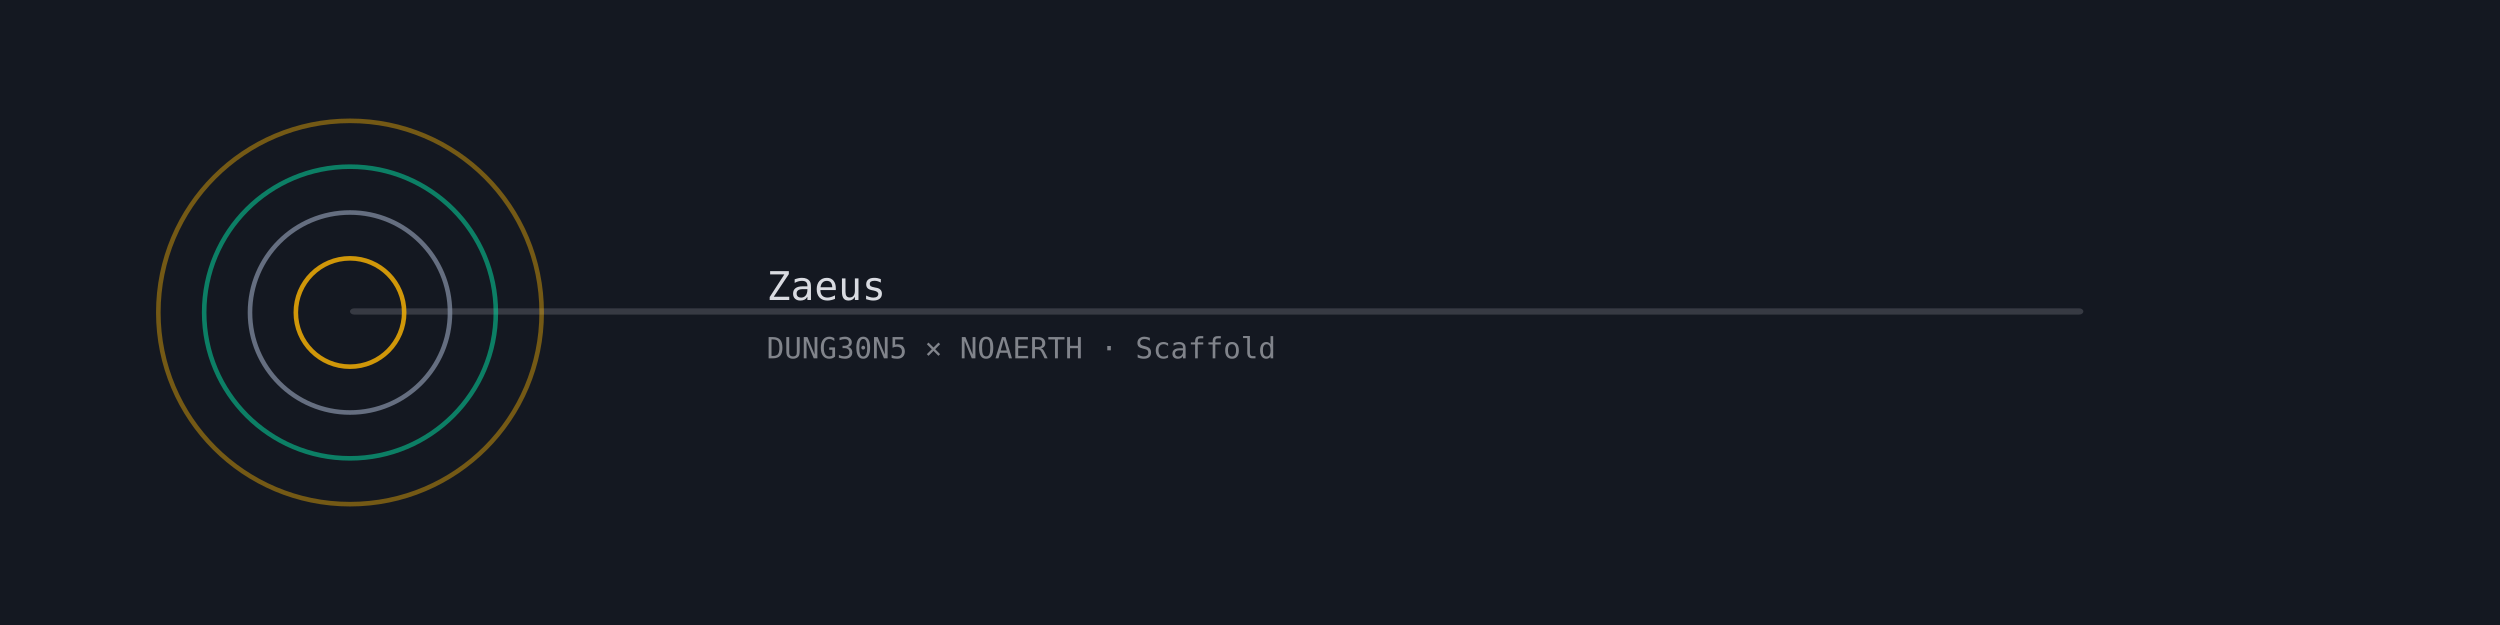
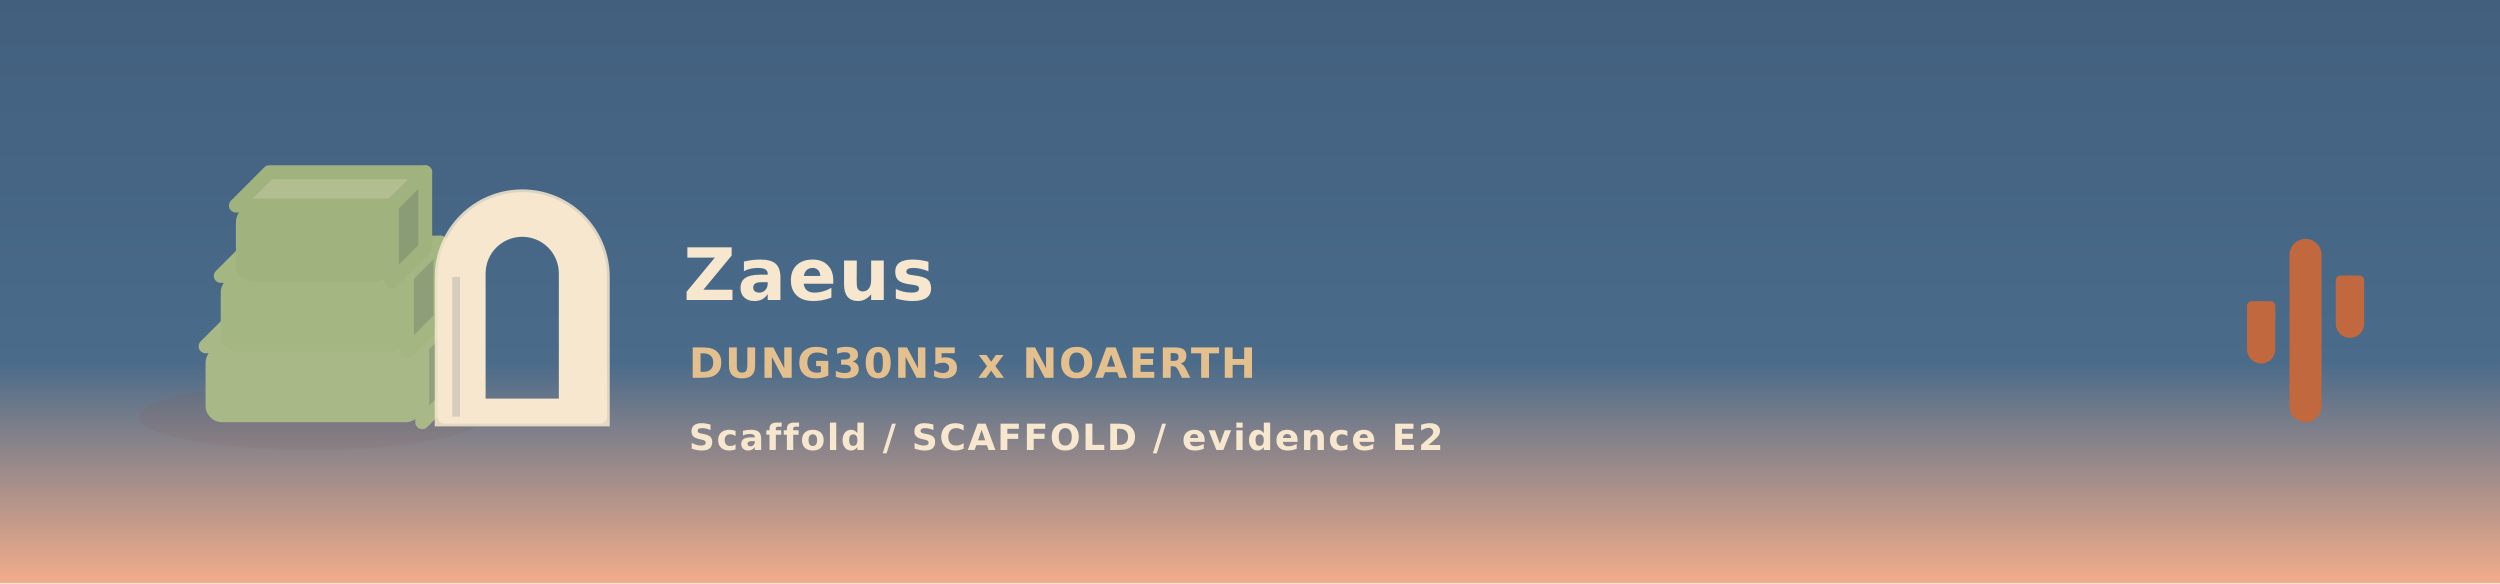
- <svg xmlns="http://www.w3.org/2000/svg" viewBox="0 0 1200 300" width="1200" height="300" role="img" aria-label="Zaeus identity object">
-   <rect width="1200" height="300" fill="#141821" />
-   <defs>
-     <linearGradient id="gft" x1="0" y1="0" x2="1" y2="1">
-       <stop offset="0%" stop-color="#ffb703" />
-       <stop offset="100%" stop-color="#8d99ae" />
-     </linearGradient>
-   </defs>
-   <rect x="168.00" y="148.00" width="832.00" height="3.00" rx="2.00" fill="rgba(238,241,246,0.160)" opacity="1.00" />
-   <circle cx="168.00" cy="150.00" r="26.00" fill="none" stroke="rgba(255,183,3,0.800)" stroke-width="2.20" opacity="1.00" />
-   <circle cx="168.00" cy="150.00" r="48.00" fill="none" stroke="rgba(141,153,174,0.670)" stroke-width="2.20" opacity="1.00" />
-   <circle cx="168.00" cy="150.00" r="70.00" fill="none" stroke="rgba(6,214,160,0.540)" stroke-width="2.20" opacity="1.00" />
-   <circle cx="168.00" cy="150.00" r="92.00" fill="none" stroke="rgba(255,183,3,0.410)" stroke-width="2.20" opacity="1.00" />
-   <text x="368" y="144" font-family="ui-monospace,Menlo,monospace" font-size="19" fill="rgba(238,241,246,0.900)">Zaeus</text>
-   <text x="368" y="172" font-family="ui-monospace,Menlo,monospace" font-size="14" fill="rgba(238,241,246,0.500)">DUNG30N5 × NOAERTH · Scaffold</text>
+ <svg xmlns="http://www.w3.org/2000/svg" width="900" height="210" viewBox="0 0 900 210" role="img" aria-label="Zaeus - identity object">
+   <linearGradient id="skyf" x1="0" y1="0" x2="0" y2="1">
+     <stop offset="0" stop-color="#425f7e" />
+     <stop offset="0.62" stop-color="#4a6b8a" />
+     <stop offset="1" stop-color="#f3ad8a" />
+   </linearGradient>
+   <rect width="900" height="210" fill="url(#skyf)" />
+   <rect x="0" y="352" width="900" height="-142" fill="#e3c08d" />
+   <rect x="0" y="352" width="900" height="3" fill="#e6c596" />
+   <ellipse cx="112" cy="150" rx="62" ry="12" fill="rgba(138,90,68,0.11)" />
+   <path d="M74,124.67 L152,124.67 L164,112.67 L86,112.67 Z" fill="#bac297" stroke="#a9b887" stroke-width="5" stroke-linejoin="round" />
+   <path d="M152,124.67 L164,112.67 L164,140 L152,152 Z" fill="#91a07d" stroke="#a9b887" stroke-width="5" stroke-linejoin="round" />
+   <rect x="74" y="124.67" width="78" height="27.33" rx="6" fill="#a9b887" />
+   <path d="M79.46,99.33 L146.54,99.33 L158.54,87.33 L91.46,87.33 Z" fill="#b6c193" stroke="#a4b682" stroke-width="5" stroke-linejoin="round" />
+   <path d="M146.54,99.33 L158.54,87.33 L158.54,114.67 L146.54,126.67 Z" fill="#8d9e78" stroke="#a4b682" stroke-width="5" stroke-linejoin="round" />
+   <rect x="79.46" y="99.33" width="67.08" height="27.33" rx="6" fill="#a4b682" />
+   <path d="M84.92,74 L141.08,74 L153.08,62 L96.92,62 Z" fill="#b3be90" stroke="#a0b37e" stroke-width="5" stroke-linejoin="round" />
+   <path d="M141.08,74 L153.08,62 L153.08,89.33 L141.08,101.33 Z" fill="#899c75" stroke="#a0b37e" stroke-width="5" stroke-linejoin="round" />
+   <rect x="84.92" y="74" width="56.16" height="27.33" rx="6" fill="#a0b37e" />
+   <path d="M160,150 L160,99.68 A28,28 0 0 1 216,99.68 L216,150 Z M172.32,146 L172.32,98.43 A15.68,15.68 0 0 1 203.68,98.43 L203.68,146 Z" fill="#f6e7ce" fill-rule="evenodd" stroke="#f6e7ce" stroke-width="5" stroke-linejoin="round" />
+   <path d="M160,150 L160,99.68 A28,28 0 0 1 216,99.68 L216,150 Z" fill="none" stroke="#f6e7ce" stroke-width="7" stroke-linecap="round" opacity="0.85" />
+   <rect x="162.8" y="99.68" width="2.8" height="50.32" fill="#d7cdbc" />
+   <text x="246" y="108" font-family="Verdana,DejaVu Sans,sans-serif" font-size="26" font-weight="700" letter-spacing="0.6" fill="#f6e7ce" text-anchor="start">Zaeus</text>
+   <text x="248" y="136" font-family="Verdana,DejaVu Sans,sans-serif" font-size="15" font-weight="700" letter-spacing="0.6" fill="#e3c08d" text-anchor="start">DUNG30N5 x NOAERTH</text>
+   <text x="248" y="162" font-family="Verdana,DejaVu Sans,sans-serif" font-size="13" font-weight="700" letter-spacing="0.6" fill="#f6e7ce" text-anchor="start">Scaffold  /  SCAFFOLD  /  evidence E2</text>
+   <rect x="824.22" y="86" width="11.56" height="66" rx="5.78" fill="#c1683f" />
+   <rect x="808.92" y="108.44" width="10.2" height="22.44" rx="5.1" fill="#c1683f" />
+   <rect x="808.92" y="108.44" width="10.2" height="6.6" rx="1.7" fill="#c1683f" />
+   <rect x="840.88" y="99.2" width="10.2" height="22.44" rx="5.1" fill="#c1683f" />
+   <rect x="840.88" y="99.2" width="10.2" height="6.6" rx="1.7" fill="#c1683f" />
</svg>
